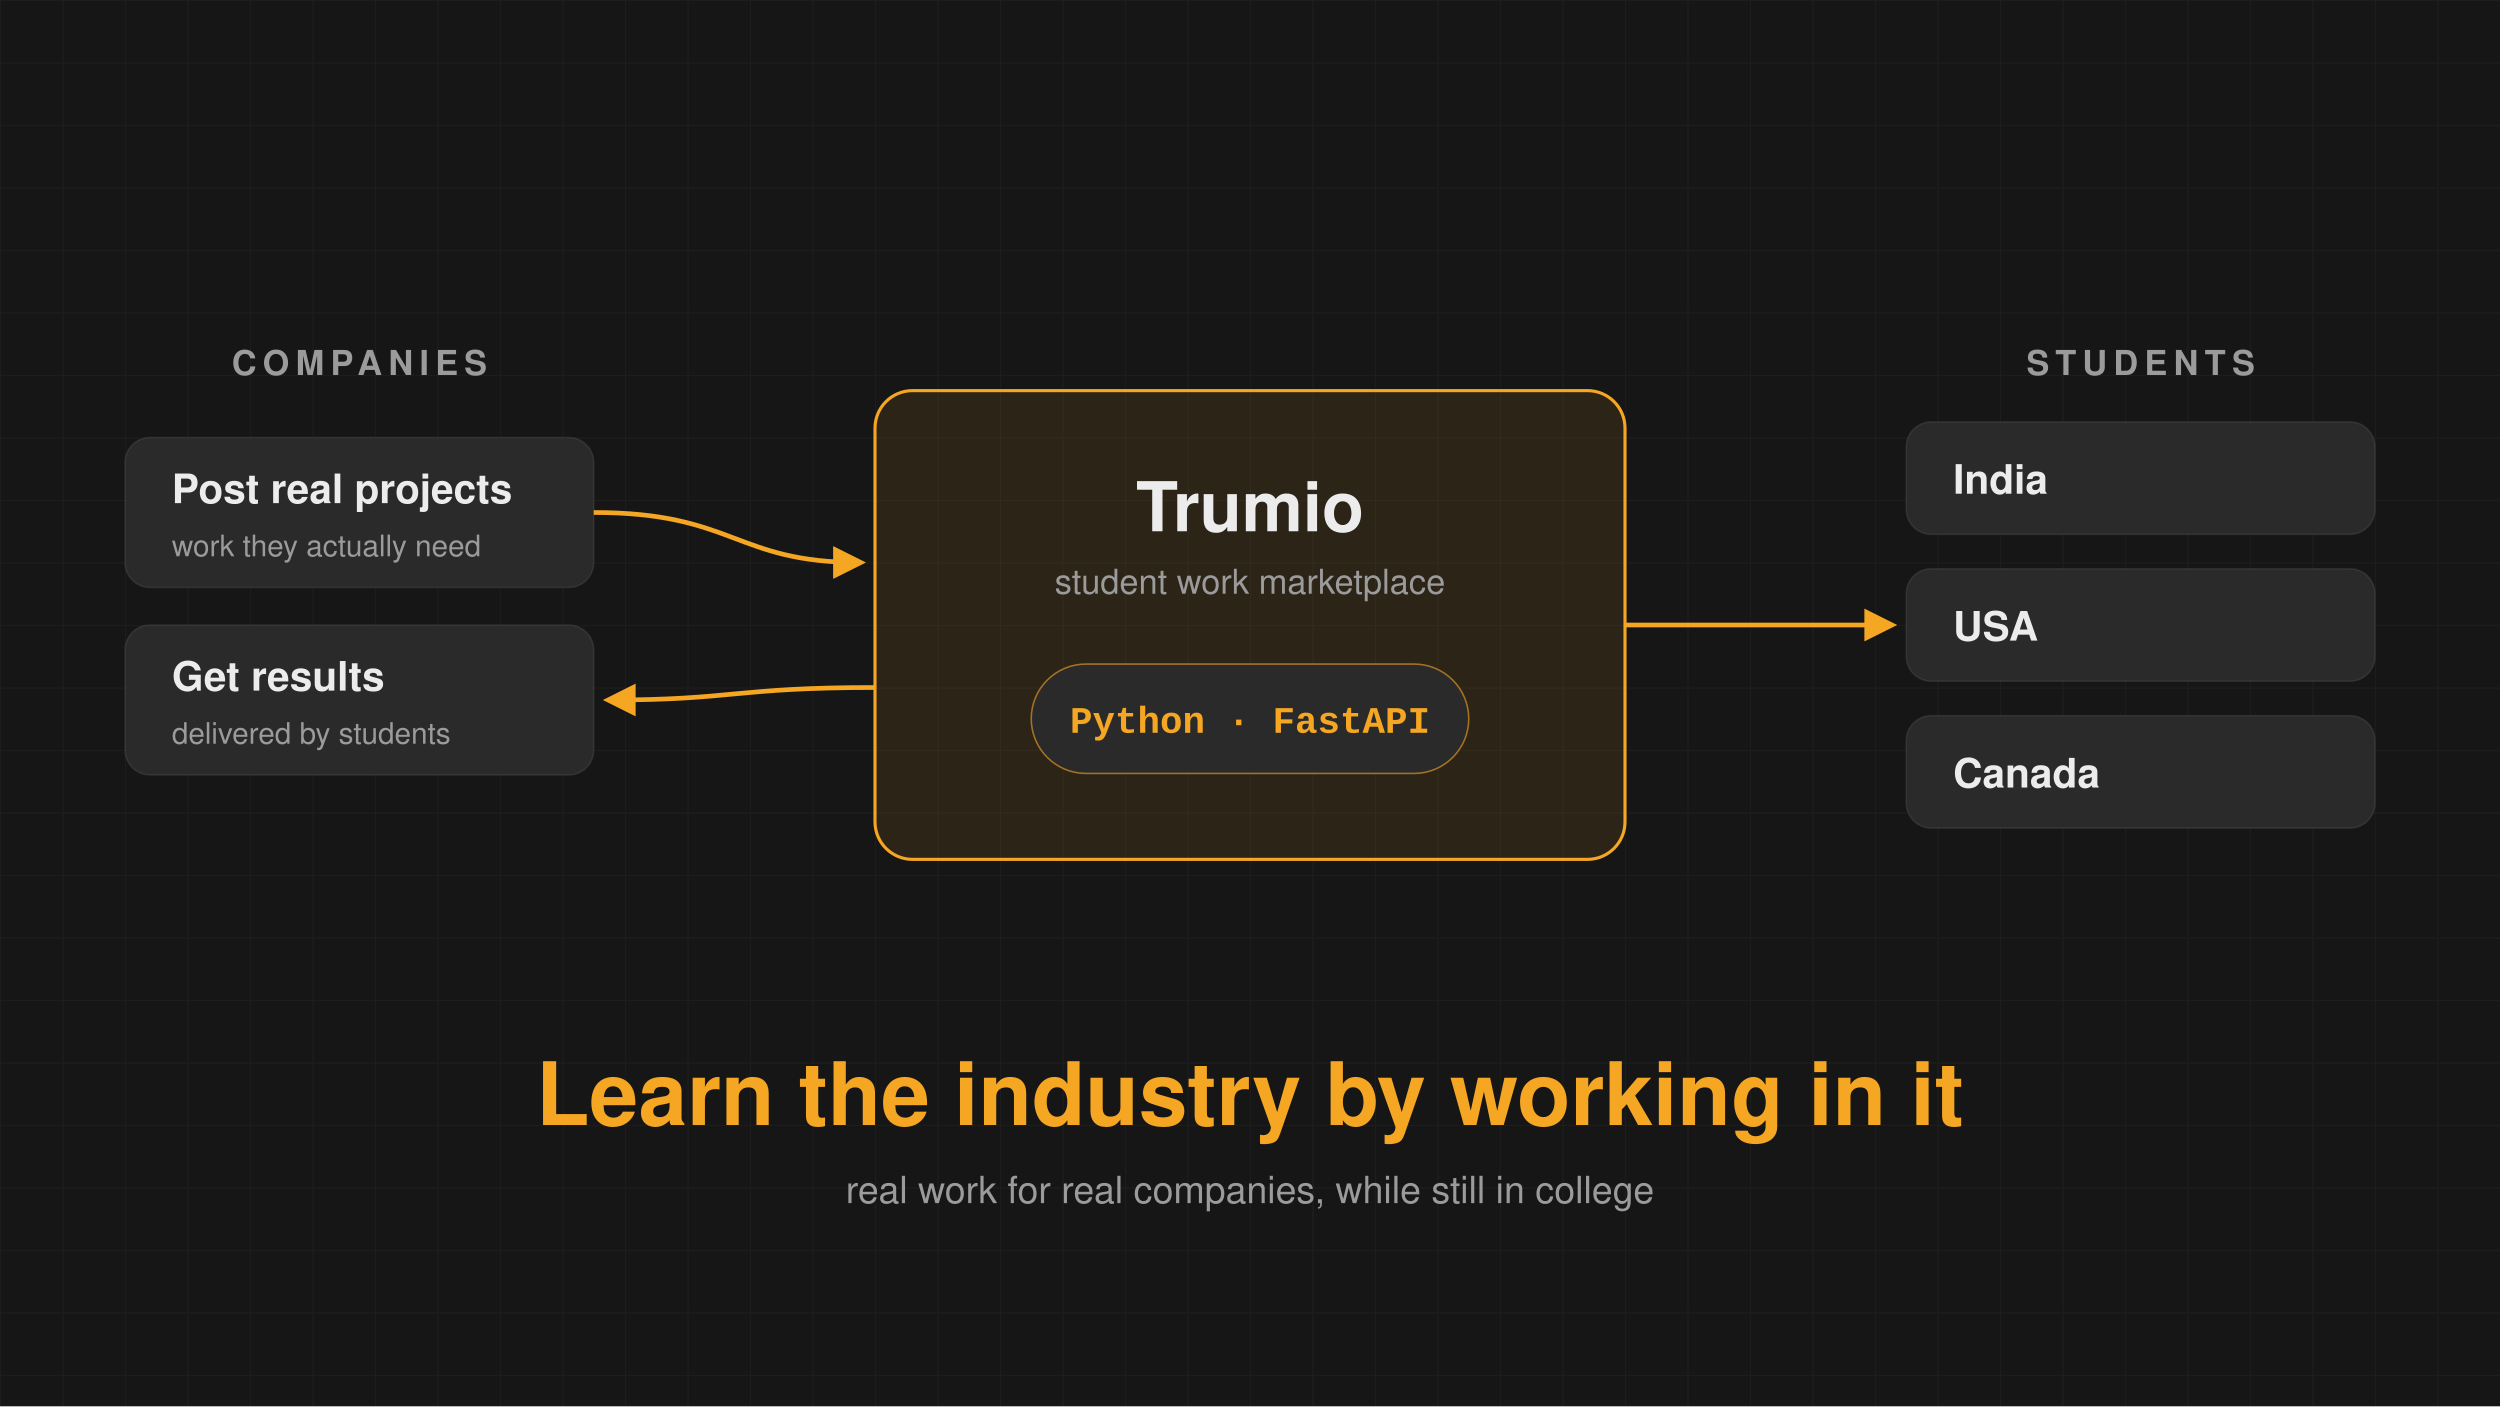
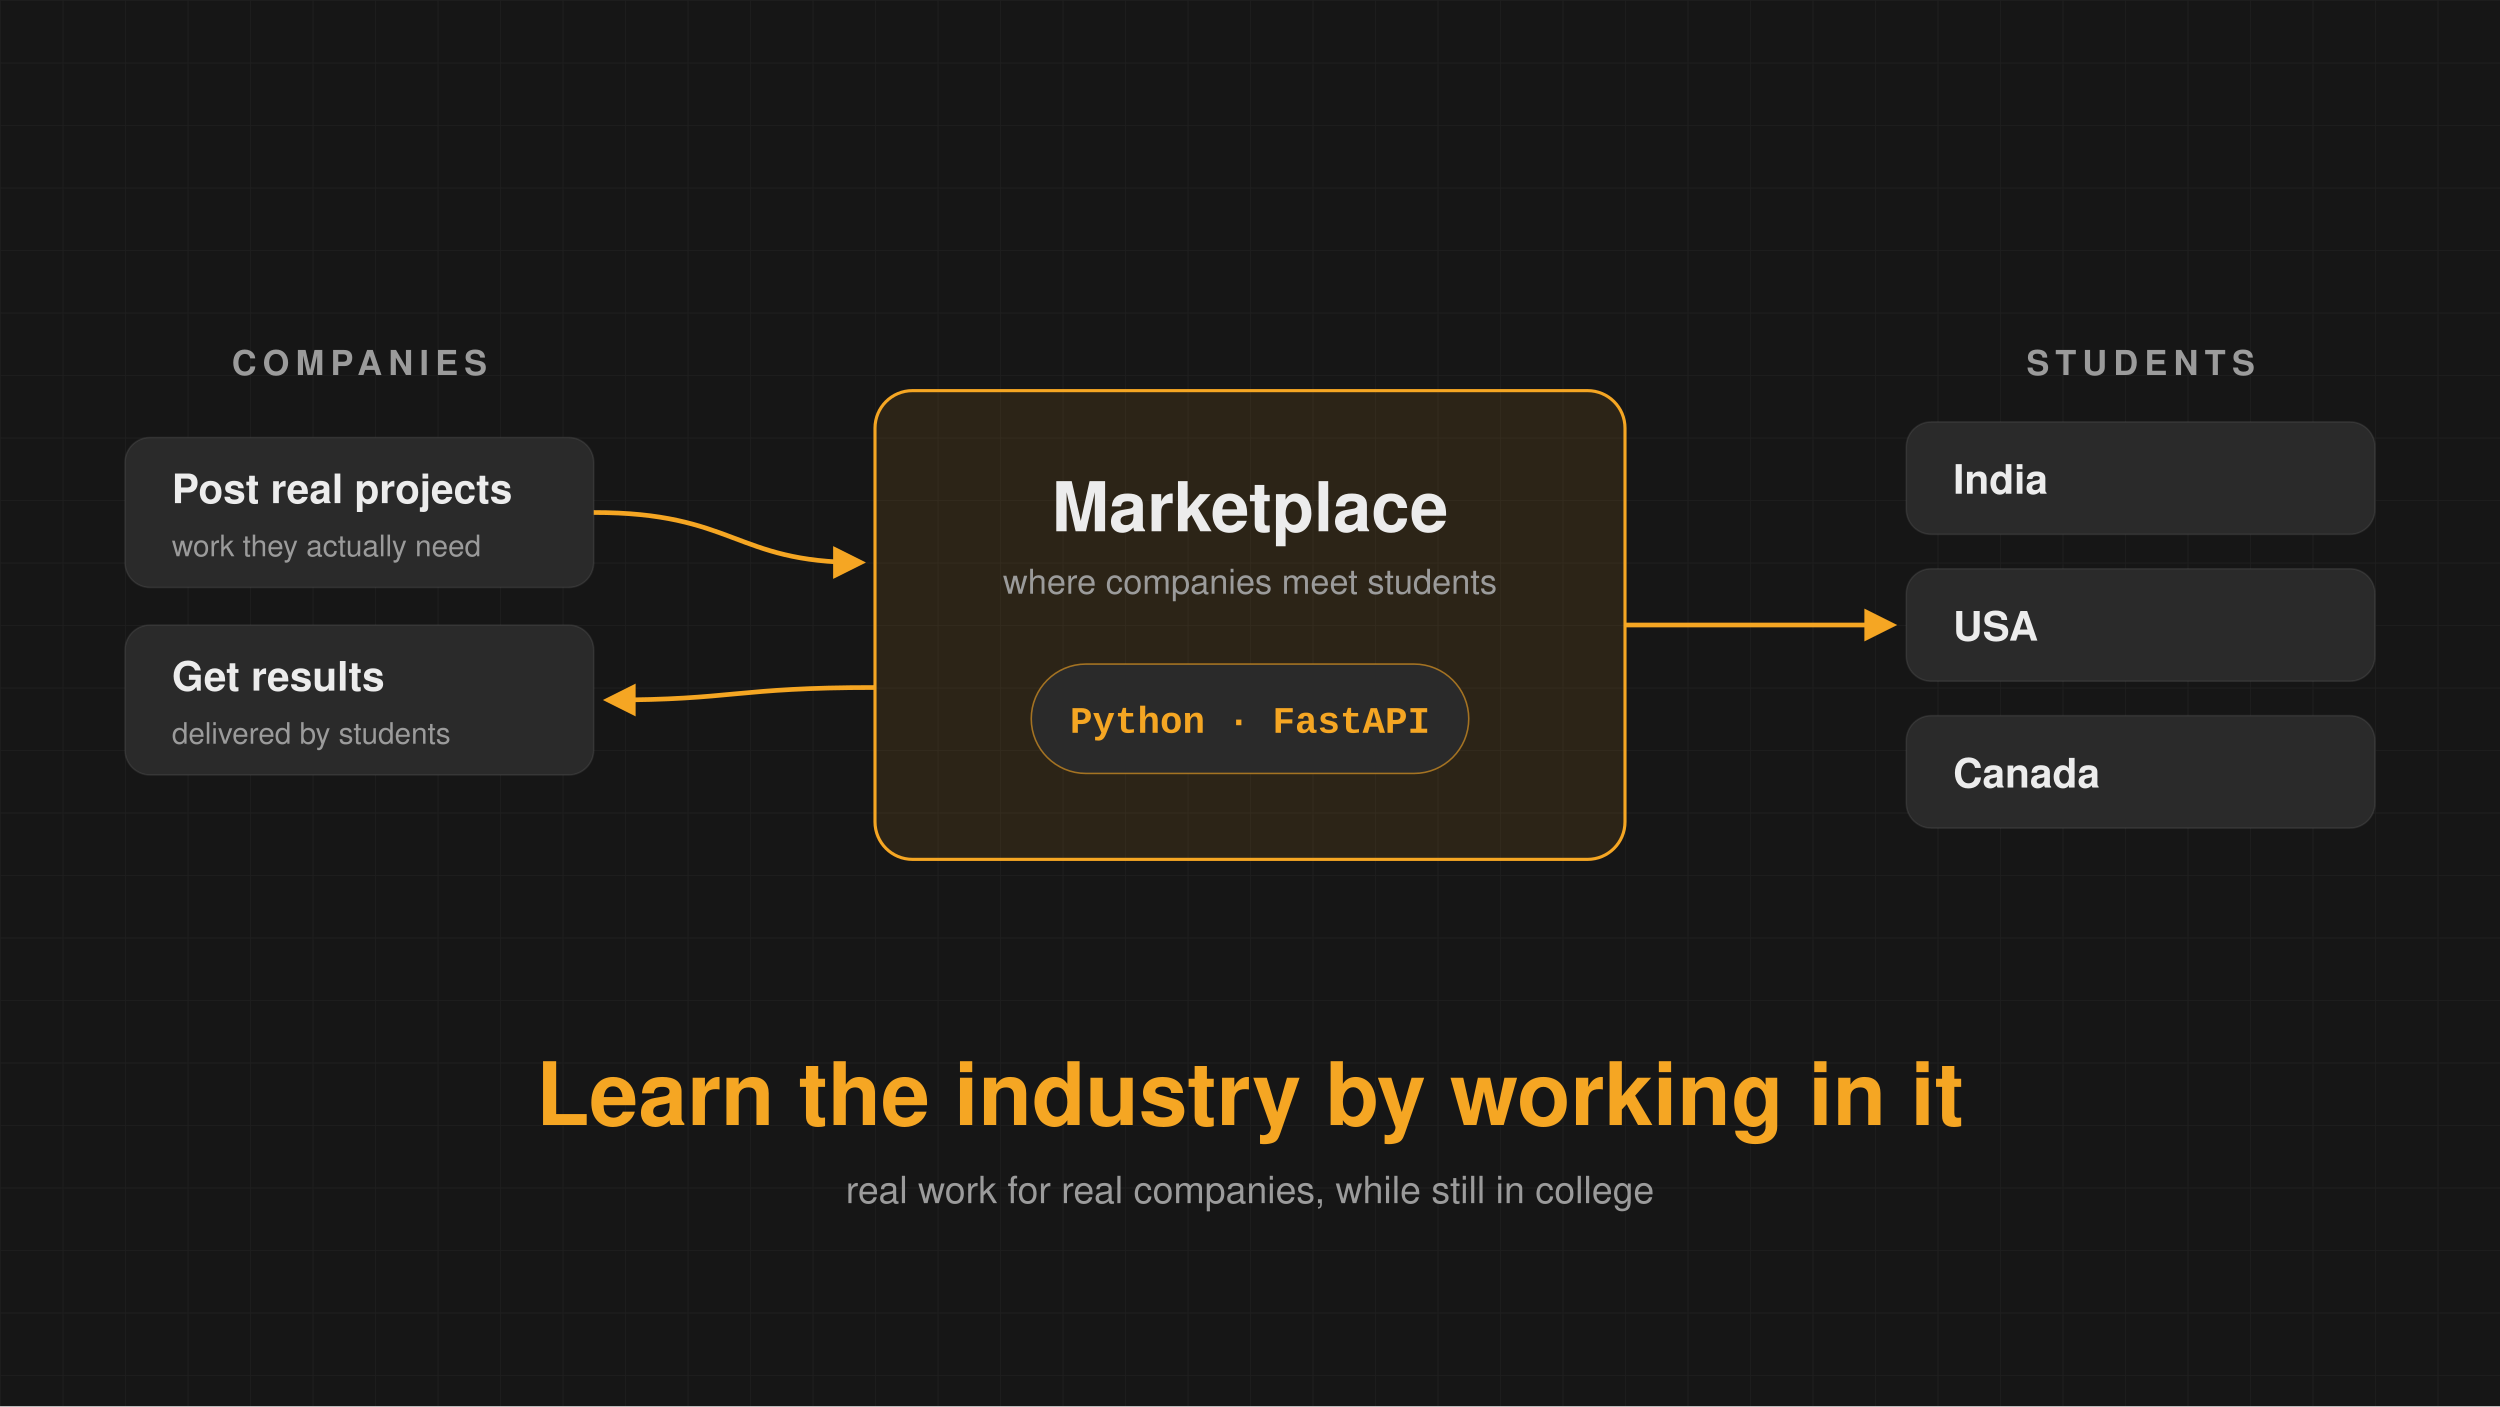
<svg xmlns="http://www.w3.org/2000/svg" viewBox="0 0 1600 900" font-family="Geist, 'Segoe UI', Helvetica, Arial, sans-serif">
  <defs>
    <pattern id="grid" width="40" height="40" patternUnits="userSpaceOnUse">
      <path d="M40 0H0V40" fill="none" stroke="#ffffff" stroke-opacity="0.04" />
    </pattern>
    <marker id="arrow" viewBox="0 0 10 10" refX="8" refY="5" markerWidth="7" markerHeight="7" orient="auto">
      <path d="M0 0L10 5L0 10z" fill="#f5a623" />
    </marker>
  </defs>
  <rect width="1600" height="900" fill="#161616" />
  <rect width="1600" height="900" fill="url(#grid)" />
  <text x="230" y="240" text-anchor="middle" fill="#9b9b9b" font-size="22" font-weight="600" letter-spacing="4">COMPANIES</text>
  <g>
    <rect x="80" y="280" width="300" height="96" rx="16" fill="#2a2a2a" stroke="#ffffff" stroke-opacity="0.08" />
    <text x="110" y="322" fill="#ececec" font-size="26" font-weight="700">Post real projects</text>
    <text x="110" y="356" fill="#9b9b9b" font-size="19">work they actually need</text>
    <rect x="80" y="400" width="300" height="96" rx="16" fill="#2a2a2a" stroke="#ffffff" stroke-opacity="0.08" />
    <text x="110" y="442" fill="#ececec" font-size="26" font-weight="700">Get results</text>
    <text x="110" y="476" fill="#9b9b9b" font-size="19">delivered by students</text>
  </g>
  <g>
    <rect x="560" y="250" width="480" height="300" rx="24" fill="#f5a623" fill-opacity="0.1" stroke="#f5a623" stroke-width="2" />
-     <text x="800" y="340" text-anchor="middle" fill="#ececec" font-size="44" font-weight="800">Trumio</text>
-     <text x="800" y="380" text-anchor="middle" fill="#9b9b9b" font-size="22">student work marketplace</text>
+     <text x="800" y="340" text-anchor="middle" fill="#ececec" font-size="44" font-weight="800">Marketplace</text>
+     <text x="800" y="380" text-anchor="middle" fill="#9b9b9b" font-size="22">where companies meet students</text>
    <rect x="660" y="425" width="280" height="70" rx="35" fill="#2a2a2a" stroke="#f5a623" stroke-opacity="0.6" />
    <text x="800" y="469" text-anchor="middle" fill="#f5a623" font-size="24" font-weight="700" font-family="'Geist Mono', 'Courier New', monospace">Python · FastAPI</text>
  </g>
  <path d="M380 328 C 470 328 470 360 550 360" fill="none" stroke="#f5a623" stroke-width="3" marker-end="url(#arrow)" />
  <path d="M560 440 C 470 440 470 448 390 448" fill="none" stroke="#f5a623" stroke-width="3" marker-end="url(#arrow)" />
  <text x="1370" y="240" text-anchor="middle" fill="#9b9b9b" font-size="22" font-weight="600" letter-spacing="4">STUDENTS</text>
  <g>
    <rect x="1220" y="270" width="300" height="72" rx="16" fill="#2a2a2a" stroke="#ffffff" stroke-opacity="0.08" />
    <text x="1250" y="316" fill="#ececec" font-size="26" font-weight="700">India</text>
    <rect x="1220" y="364" width="300" height="72" rx="16" fill="#2a2a2a" stroke="#ffffff" stroke-opacity="0.08" />
    <text x="1250" y="410" fill="#ececec" font-size="26" font-weight="700">USA</text>
    <rect x="1220" y="458" width="300" height="72" rx="16" fill="#2a2a2a" stroke="#ffffff" stroke-opacity="0.08" />
    <text x="1250" y="504" fill="#ececec" font-size="26" font-weight="700">Canada</text>
  </g>
  <path d="M1040 400 H 1210" fill="none" stroke="#f5a623" stroke-width="3" marker-end="url(#arrow)" />
  <text x="800" y="720" text-anchor="middle" fill="#f5a623" font-size="56" font-weight="800">Learn the industry by working in it</text>
  <text x="800" y="770" text-anchor="middle" fill="#9b9b9b" font-size="24">real work for real companies, while still in college</text>
</svg>
